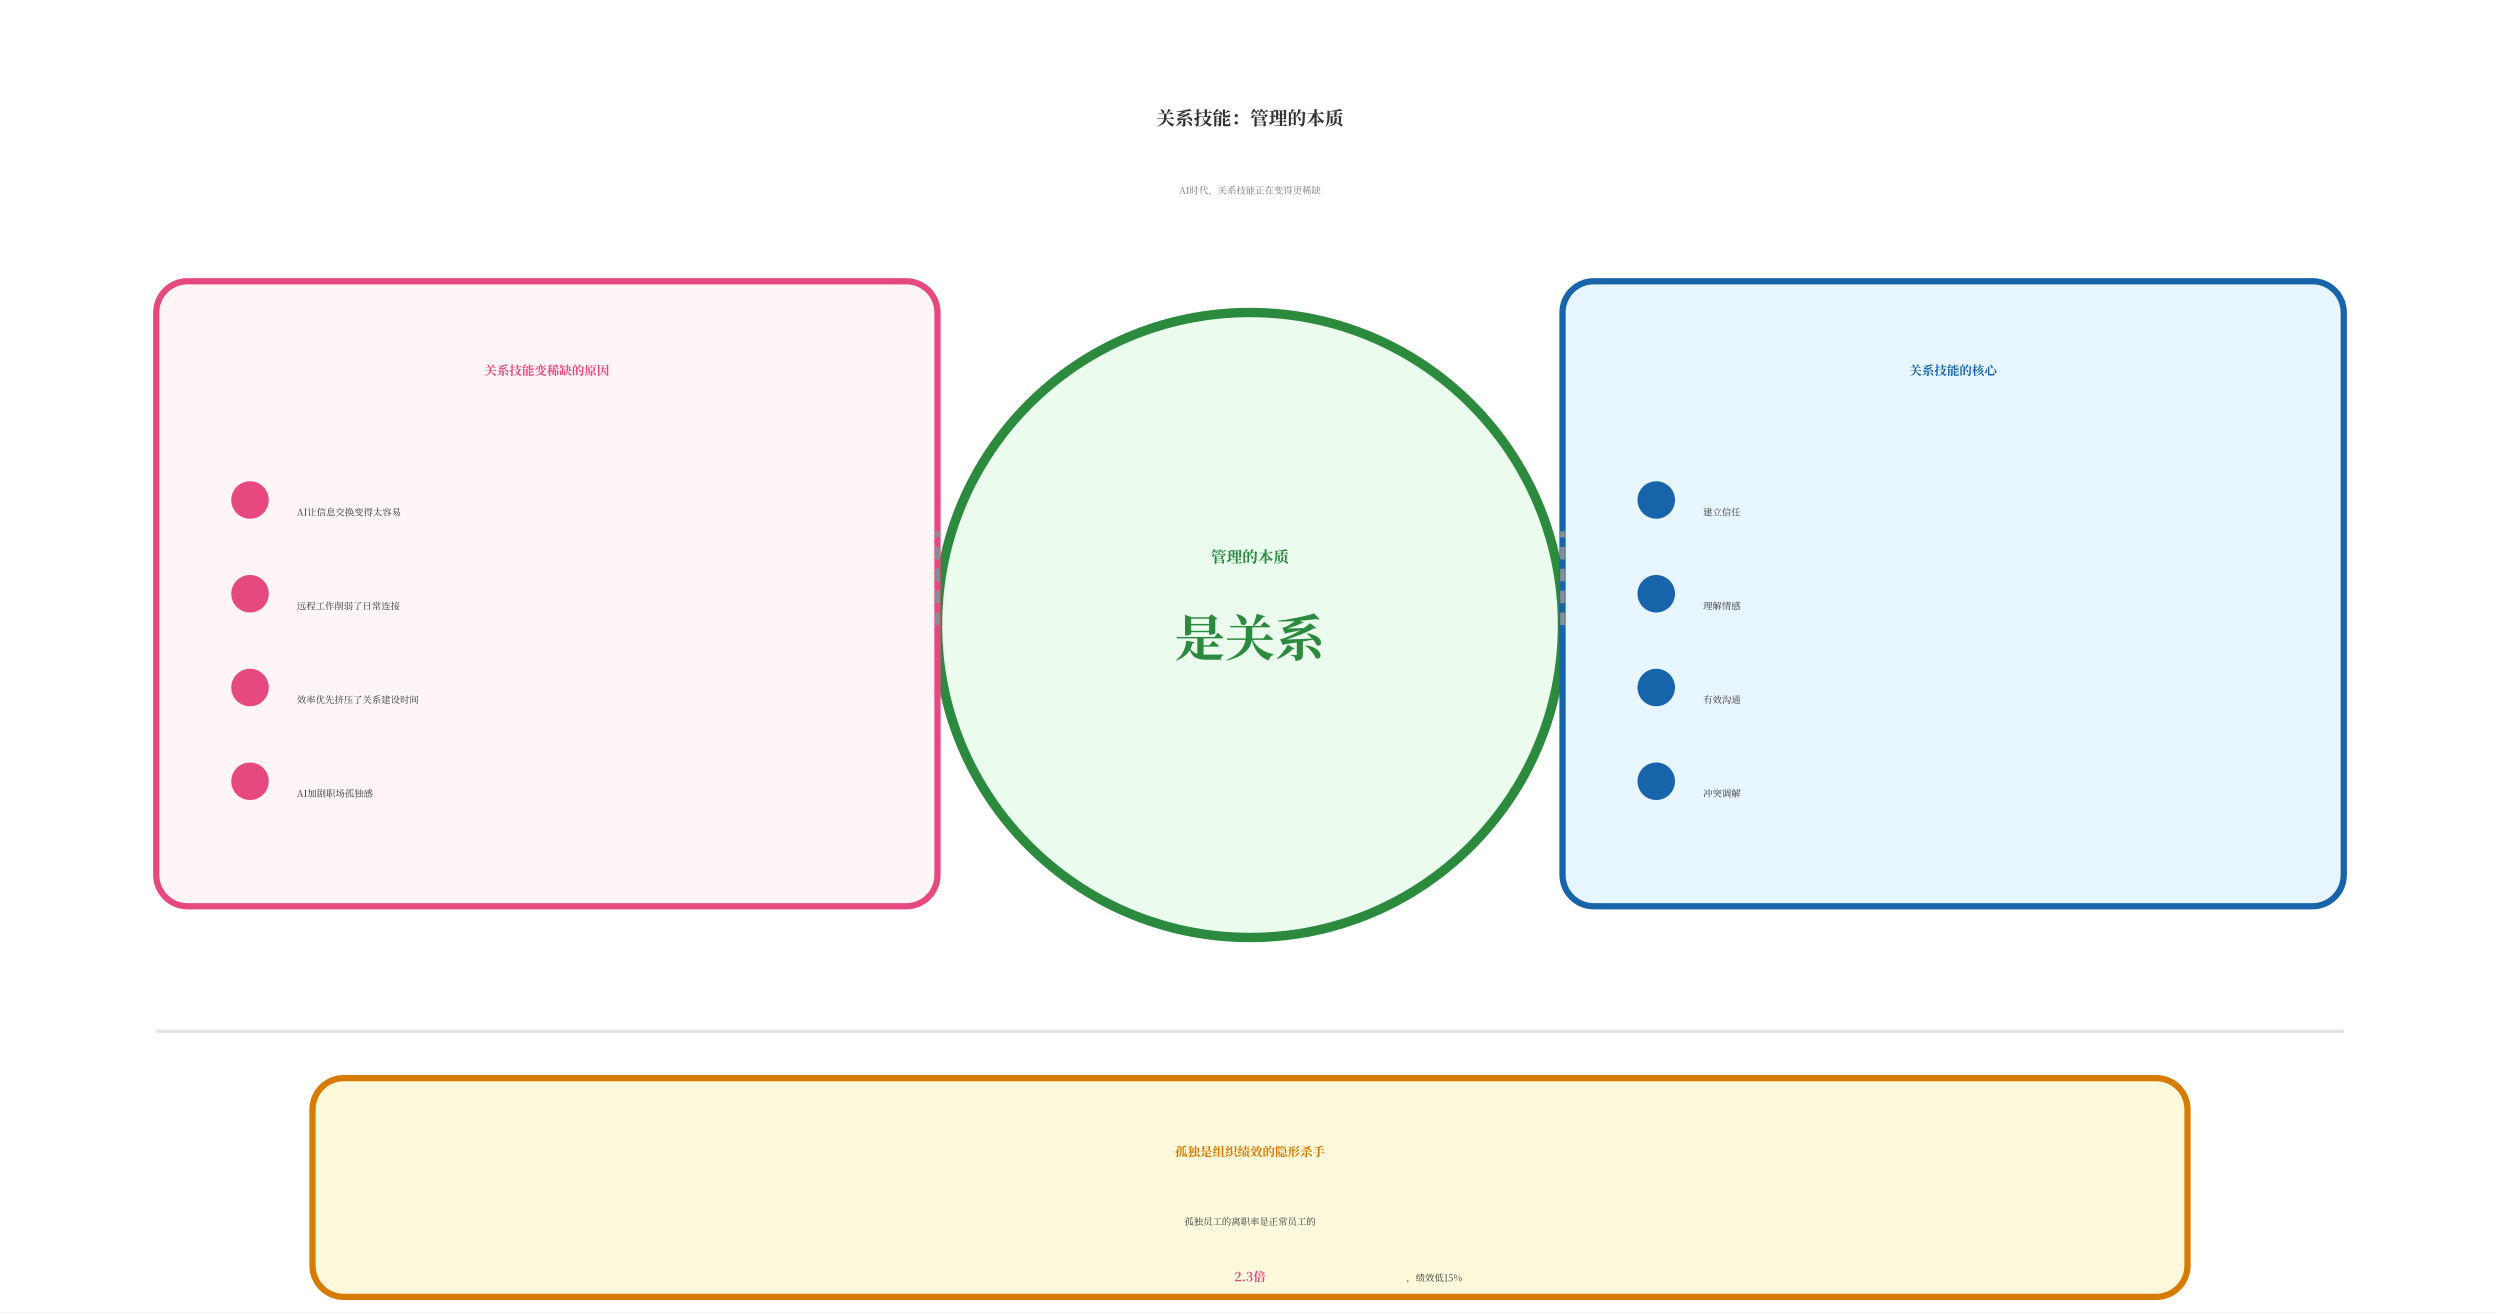
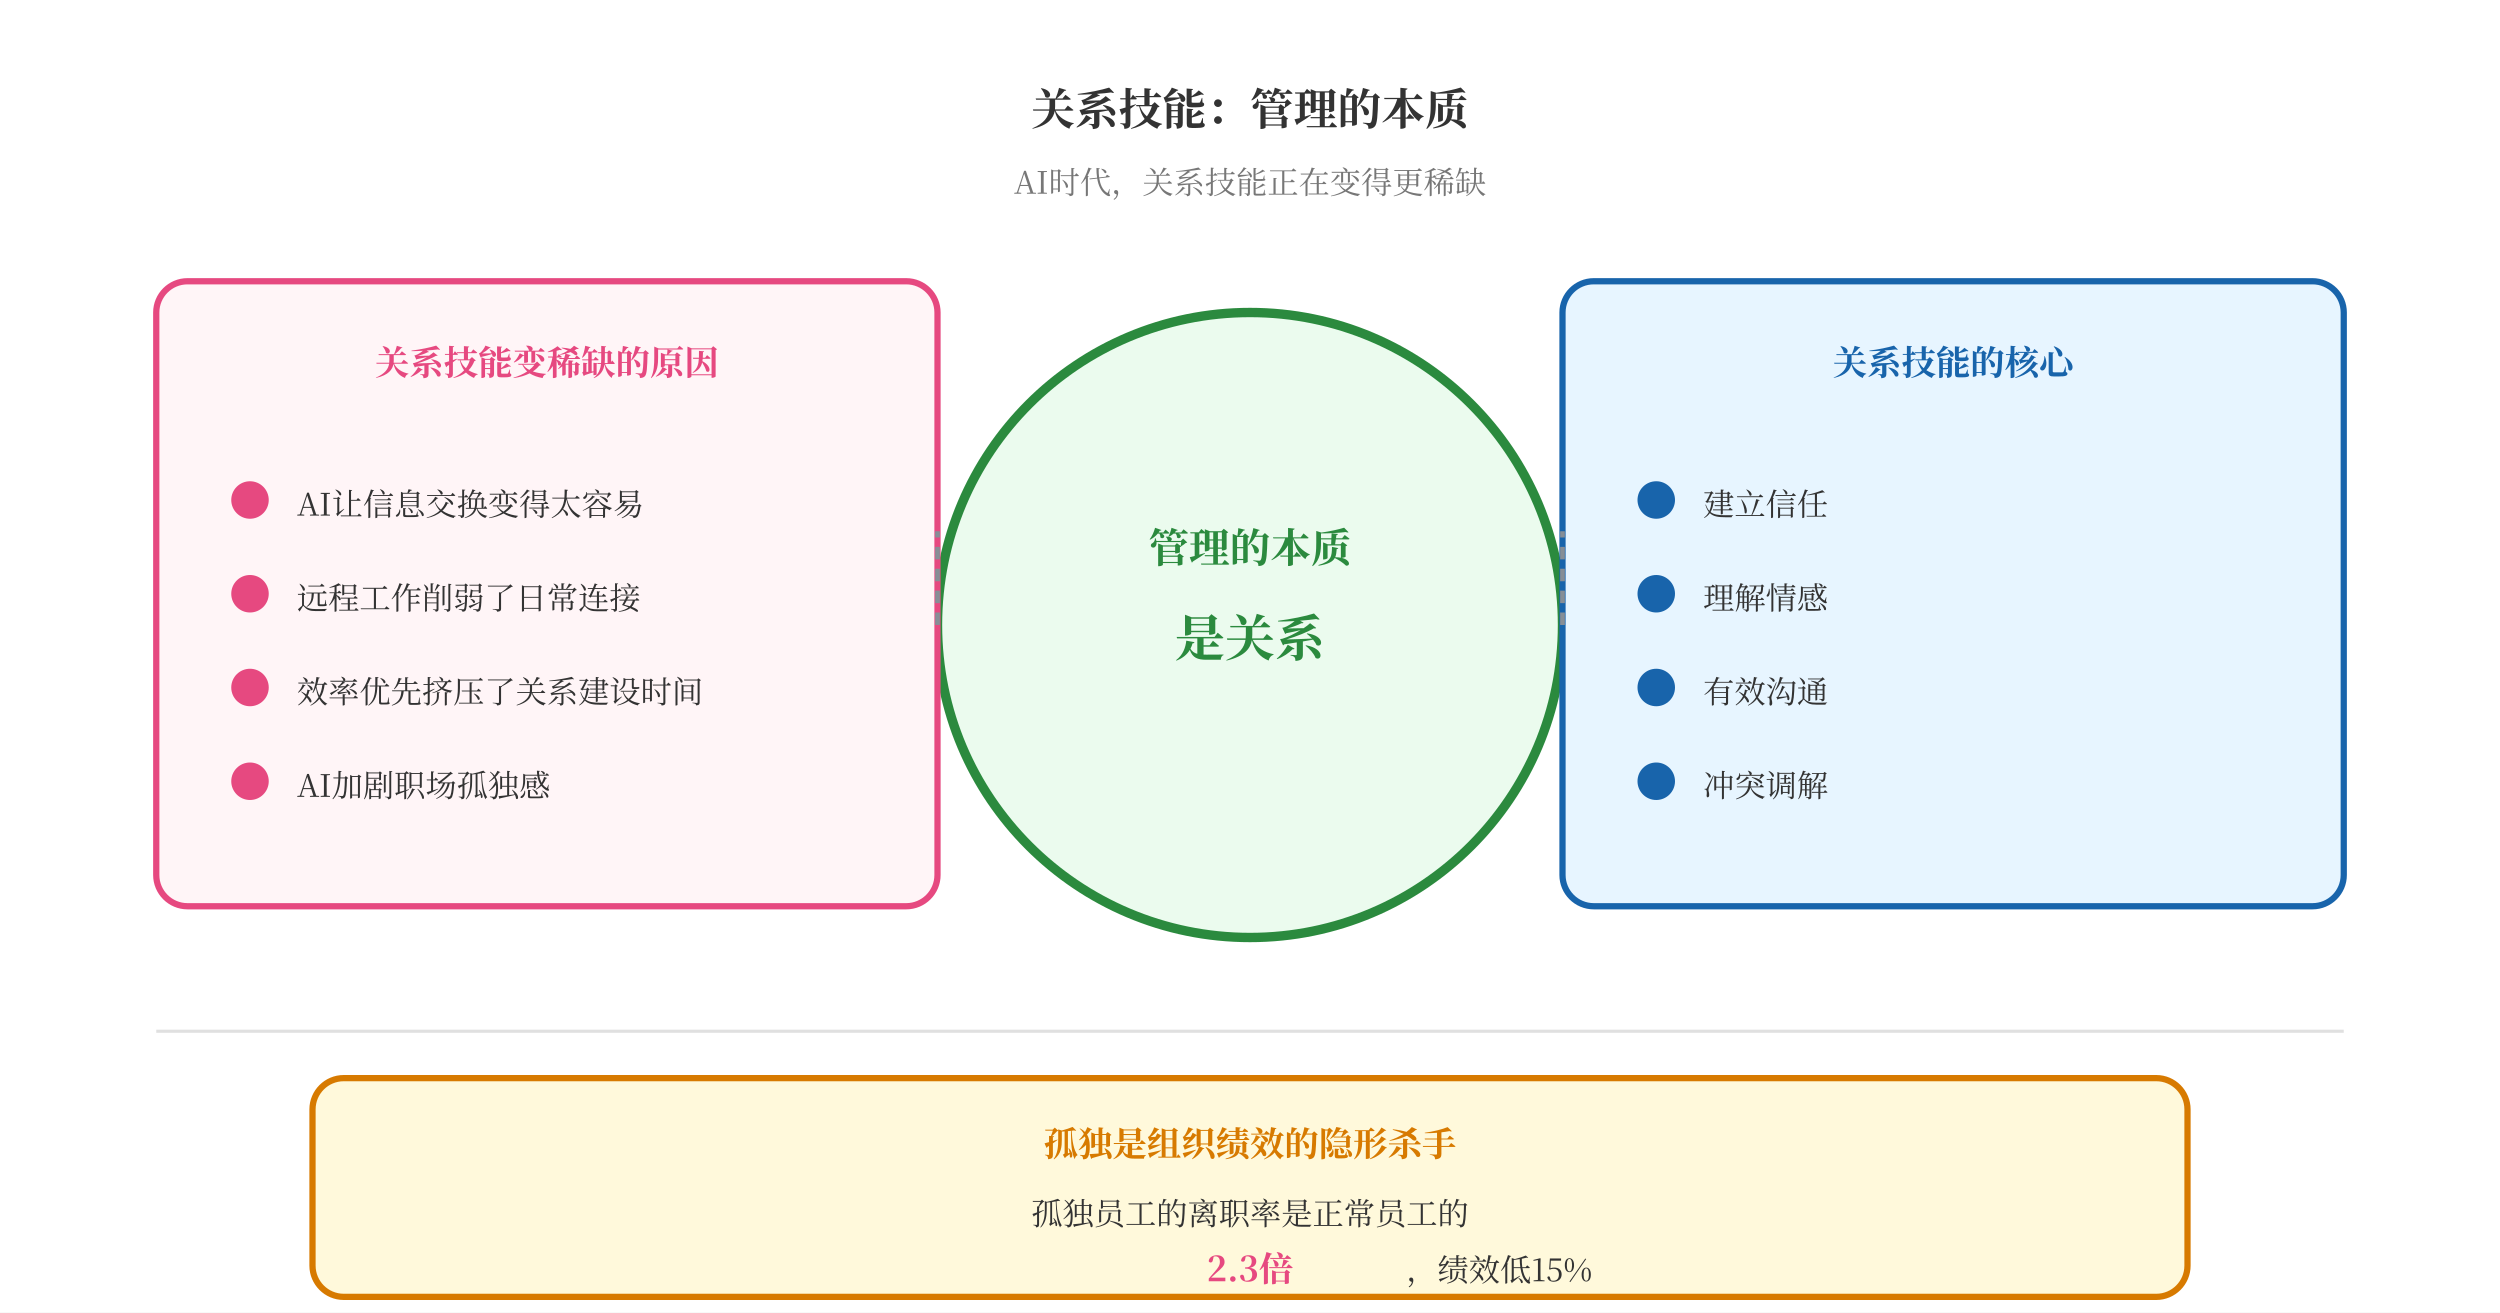
<svg xmlns="http://www.w3.org/2000/svg" viewBox="0 0 800 420" style="font-family: 'Noto Serif CJK SC', serif; background: #fefefe;">
  <rect width="800" height="420" fill="white" />
-   <text x="400" y="40" text-anchor="middle" font-size="6" font-weight="bold" fill="#333">关系技能：管理的本质</text>
-   <text x="400" y="62" text-anchor="middle" font-size="3" fill="#777">AI时代，关系技能正在变得更稀缺</text>
+   <text x="400" y="40" text-anchor="middle" font-size="14" font-weight="bold" fill="#333">关系技能：管理的本质</text>
+   <text x="400" y="62" text-anchor="middle" font-size="10" fill="#777">AI时代，关系技能正在变得更稀缺</text>
  <circle cx="400" cy="200" r="100" fill="#ebfbee" stroke="#2b8a3e" stroke-width="3" />
-   <text x="400" y="180" text-anchor="middle" font-size="5" font-weight="bold" fill="#2b8a3e">管理的本质</text>
+   <text x="400" y="180" text-anchor="middle" font-size="13" font-weight="bold" fill="#2b8a3e">管理的本质</text>
  <text x="400" y="210" text-anchor="middle" font-size="16" font-weight="bold" fill="#2b8a3e">是关系</text>
  <rect x="50" y="90" width="250" height="200" rx="10" fill="#fff5f7" stroke="#e64980" stroke-width="2" />
-   <text x="175" y="120" text-anchor="middle" font-size="4" font-weight="bold" fill="#e64980">关系技能变稀缺的原因</text>
+   <text x="175" y="120" text-anchor="middle" font-size="11" font-weight="bold" fill="#e64980">关系技能变稀缺的原因</text>
  <circle cx="80" cy="160" r="6" fill="#e64980" />
-   <text x="95" y="165" font-size="3" fill="#333">AI让信息交换变得太容易</text>
+   <text x="95" y="165" font-size="10" fill="#333">AI让信息交换变得太容易</text>
  <circle cx="80" cy="190" r="6" fill="#e64980" />
-   <text x="95" y="195" font-size="3" fill="#333">远程工作削弱了日常连接</text>
+   <text x="95" y="195" font-size="10" fill="#333">远程工作削弱了日常连接</text>
  <circle cx="80" cy="220" r="6" fill="#e64980" />
-   <text x="95" y="225" font-size="3" fill="#333">效率优先挤压了关系建设时间</text>
+   <text x="95" y="225" font-size="10" fill="#333">效率优先挤压了关系建设时间</text>
  <circle cx="80" cy="250" r="6" fill="#e64980" />
-   <text x="95" y="255" font-size="3" fill="#333">AI加剧职场孤独感</text>
+   <text x="95" y="255" font-size="10" fill="#333">AI加剧职场孤独感</text>
  <rect x="500" y="90" width="250" height="200" rx="10" fill="#e7f5ff" stroke="#1864ab" stroke-width="2" />
-   <text x="625" y="120" text-anchor="middle" font-size="4" font-weight="bold" fill="#1864ab">关系技能的核心</text>
+   <text x="625" y="120" text-anchor="middle" font-size="11" font-weight="bold" fill="#1864ab">关系技能的核心</text>
  <circle cx="530" cy="160" r="6" fill="#1864ab" />
-   <text x="545" y="165" font-size="3" fill="#333">建立信任</text>
+   <text x="545" y="165" font-size="10" fill="#333">建立信任</text>
  <circle cx="530" cy="190" r="6" fill="#1864ab" />
-   <text x="545" y="195" font-size="3" fill="#333">理解情感</text>
+   <text x="545" y="195" font-size="10" fill="#333">理解情感</text>
  <circle cx="530" cy="220" r="6" fill="#1864ab" />
-   <text x="545" y="225" font-size="3" fill="#333">有效沟通</text>
+   <text x="545" y="225" font-size="10" fill="#333">有效沟通</text>
  <circle cx="530" cy="250" r="6" fill="#1864ab" />
-   <text x="545" y="255" font-size="3" fill="#333">冲突调解</text>
+   <text x="545" y="255" font-size="10" fill="#333">冲突调解</text>
  <path d="M300 200 L300 170" fill="none" stroke="#868e96" stroke-width="1.5" stroke-dasharray="4,3" />
  <path d="M500 200 L500 170" fill="none" stroke="#868e96" stroke-width="1.5" stroke-dasharray="4,3" />
  <line x1="50" y1="330" x2="750" y2="330" stroke="#e0e0e0" stroke-width="1" />
  <rect x="100" y="345" width="600" height="70" rx="10" fill="#fff9db" stroke="#d77a00" stroke-width="2" />
-   <text x="400" y="370" text-anchor="middle" font-size="4" font-weight="bold" fill="#d77a00">孤独是组织绩效的隐形杀手</text>
-   <text x="400" y="392" text-anchor="middle" font-size="3" fill="#333">孤独员工的离职率是正常员工的</text>
-   <text x="400" y="410" text-anchor="middle" font-size="4" font-weight="bold" fill="#e64980">2.3倍</text>
-   <text x="450" y="410" text-anchor="start" font-size="3" fill="#333">，绩效低15%</text>
+   <text x="400" y="370" text-anchor="middle" font-size="11" font-weight="bold" fill="#d77a00">孤独是组织绩效的隐形杀手</text>
+   <text x="400" y="392" text-anchor="middle" font-size="10" fill="#333">孤独员工的离职率是正常员工的</text>
+   <text x="400" y="410" text-anchor="middle" font-size="11" font-weight="bold" fill="#e64980">2.3倍</text>
+   <text x="450" y="410" text-anchor="start" font-size="10" fill="#333">，绩效低15%</text>
</svg>
